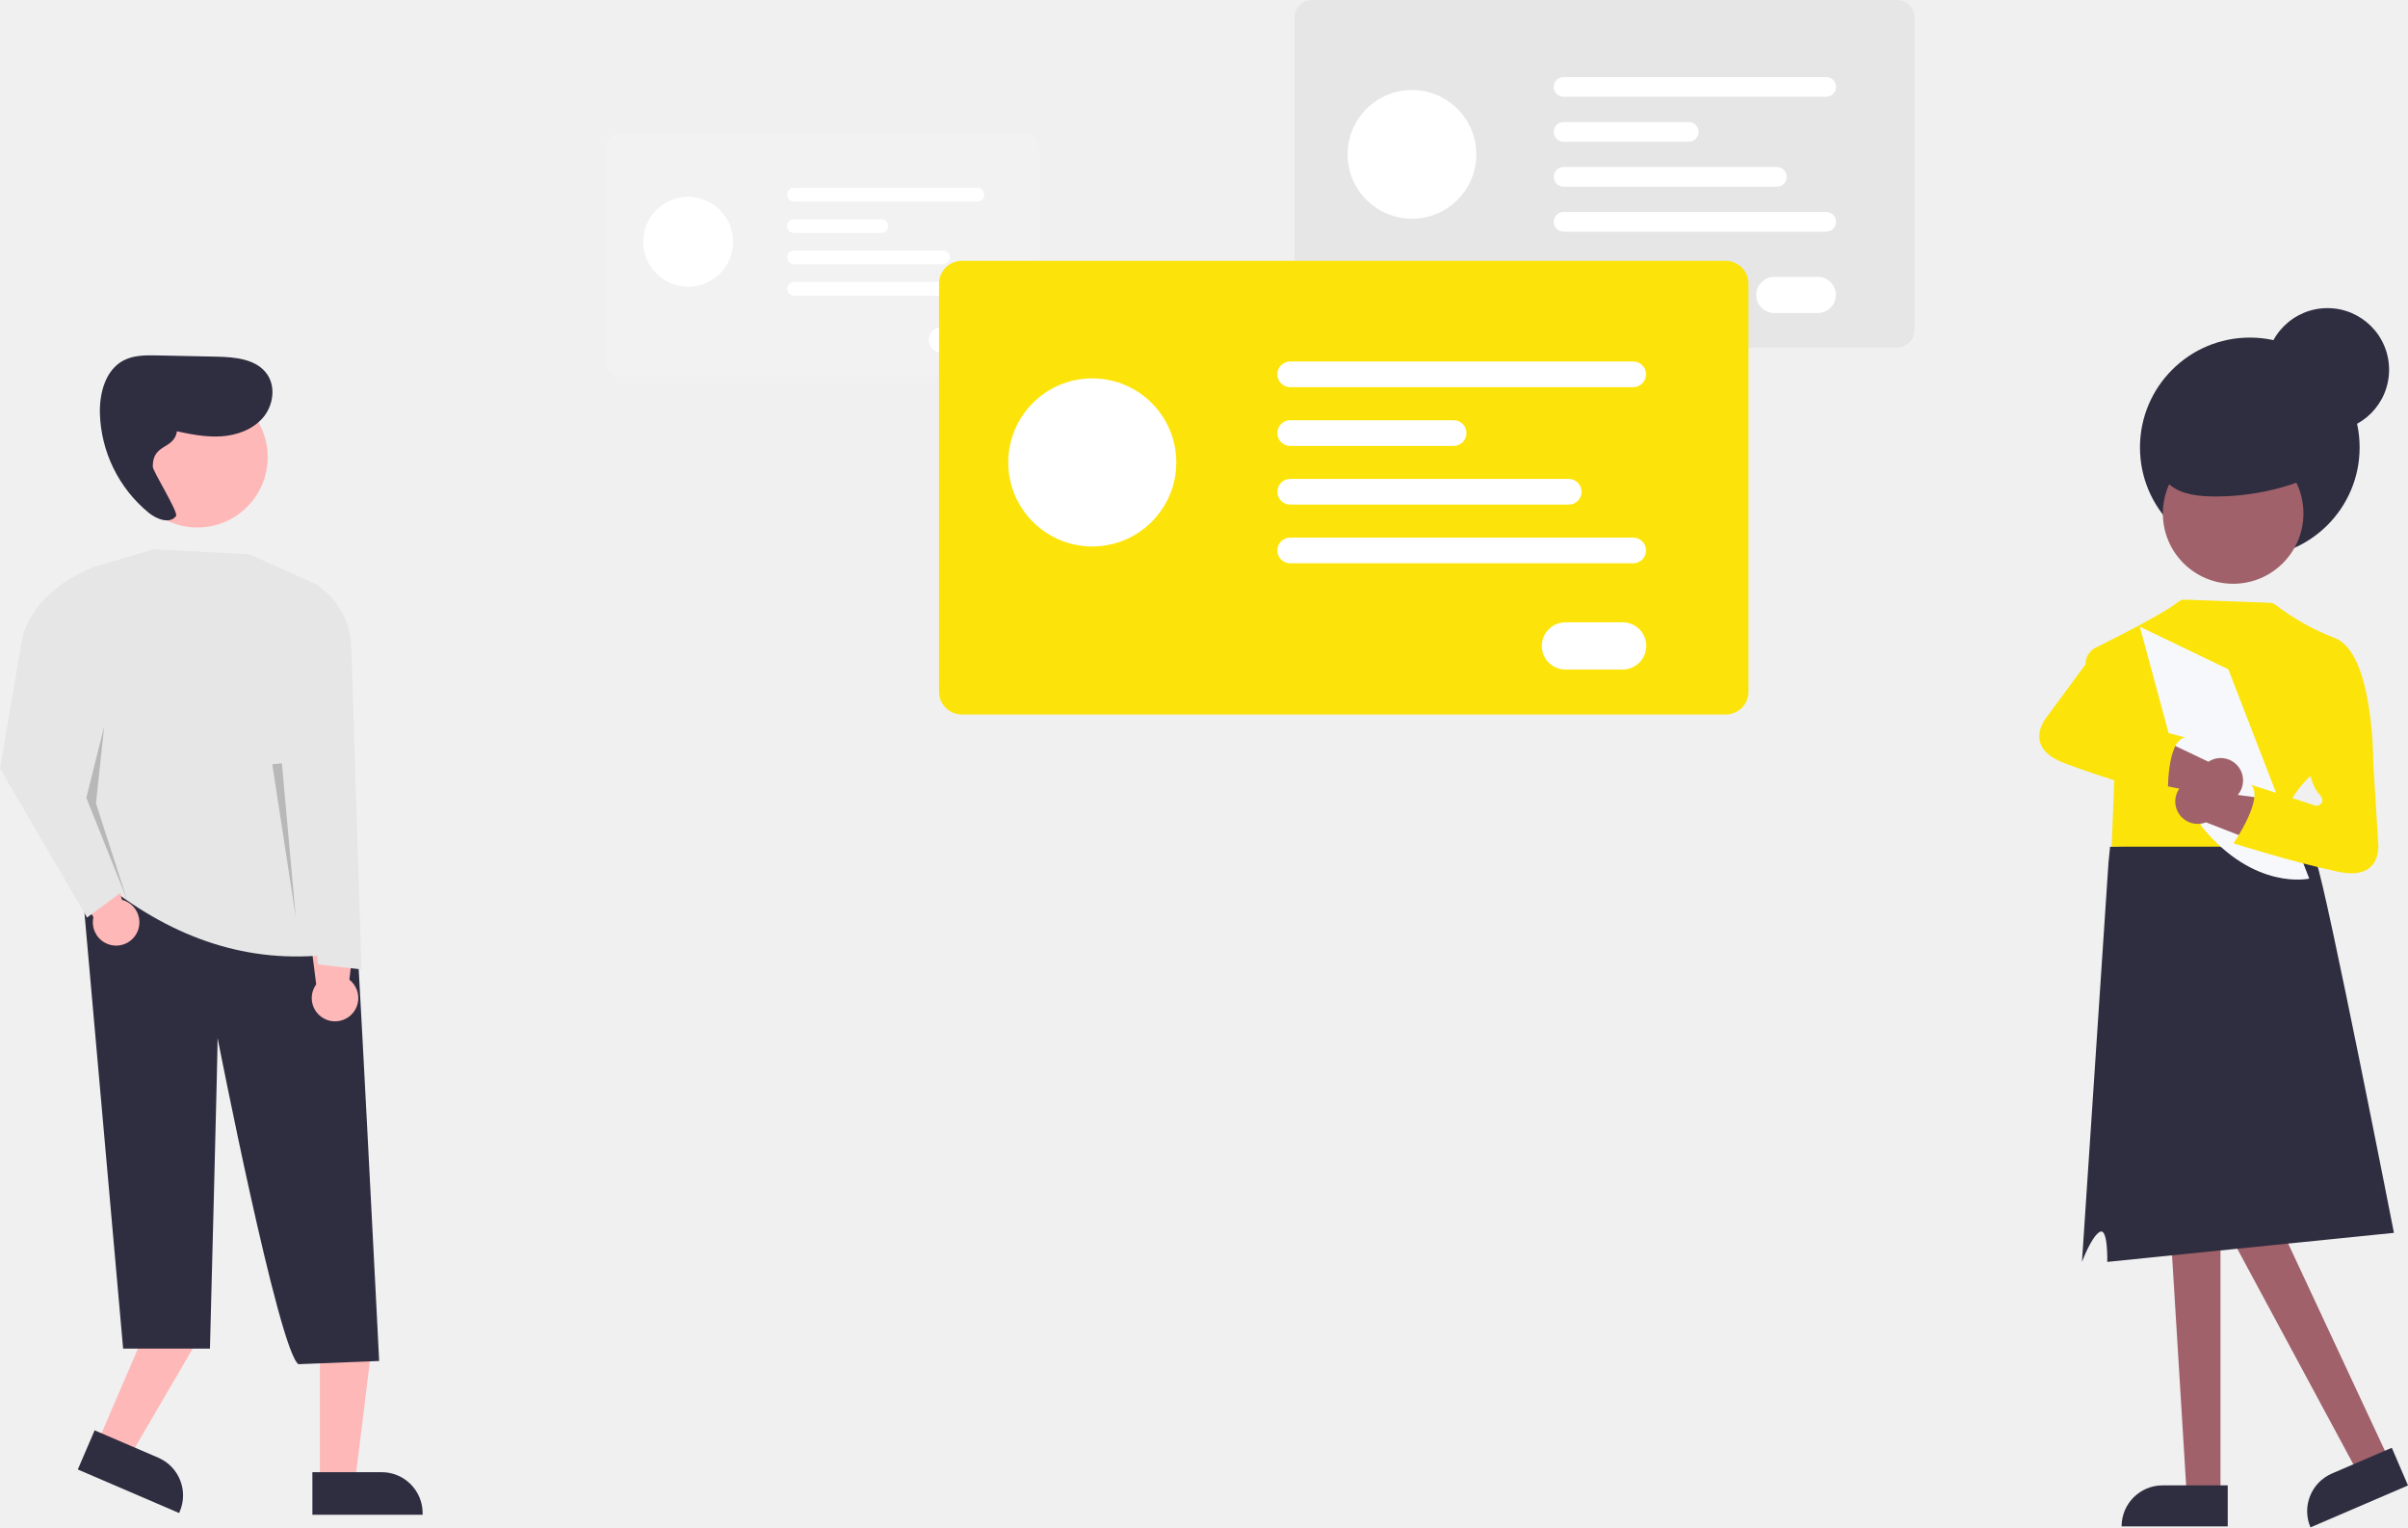
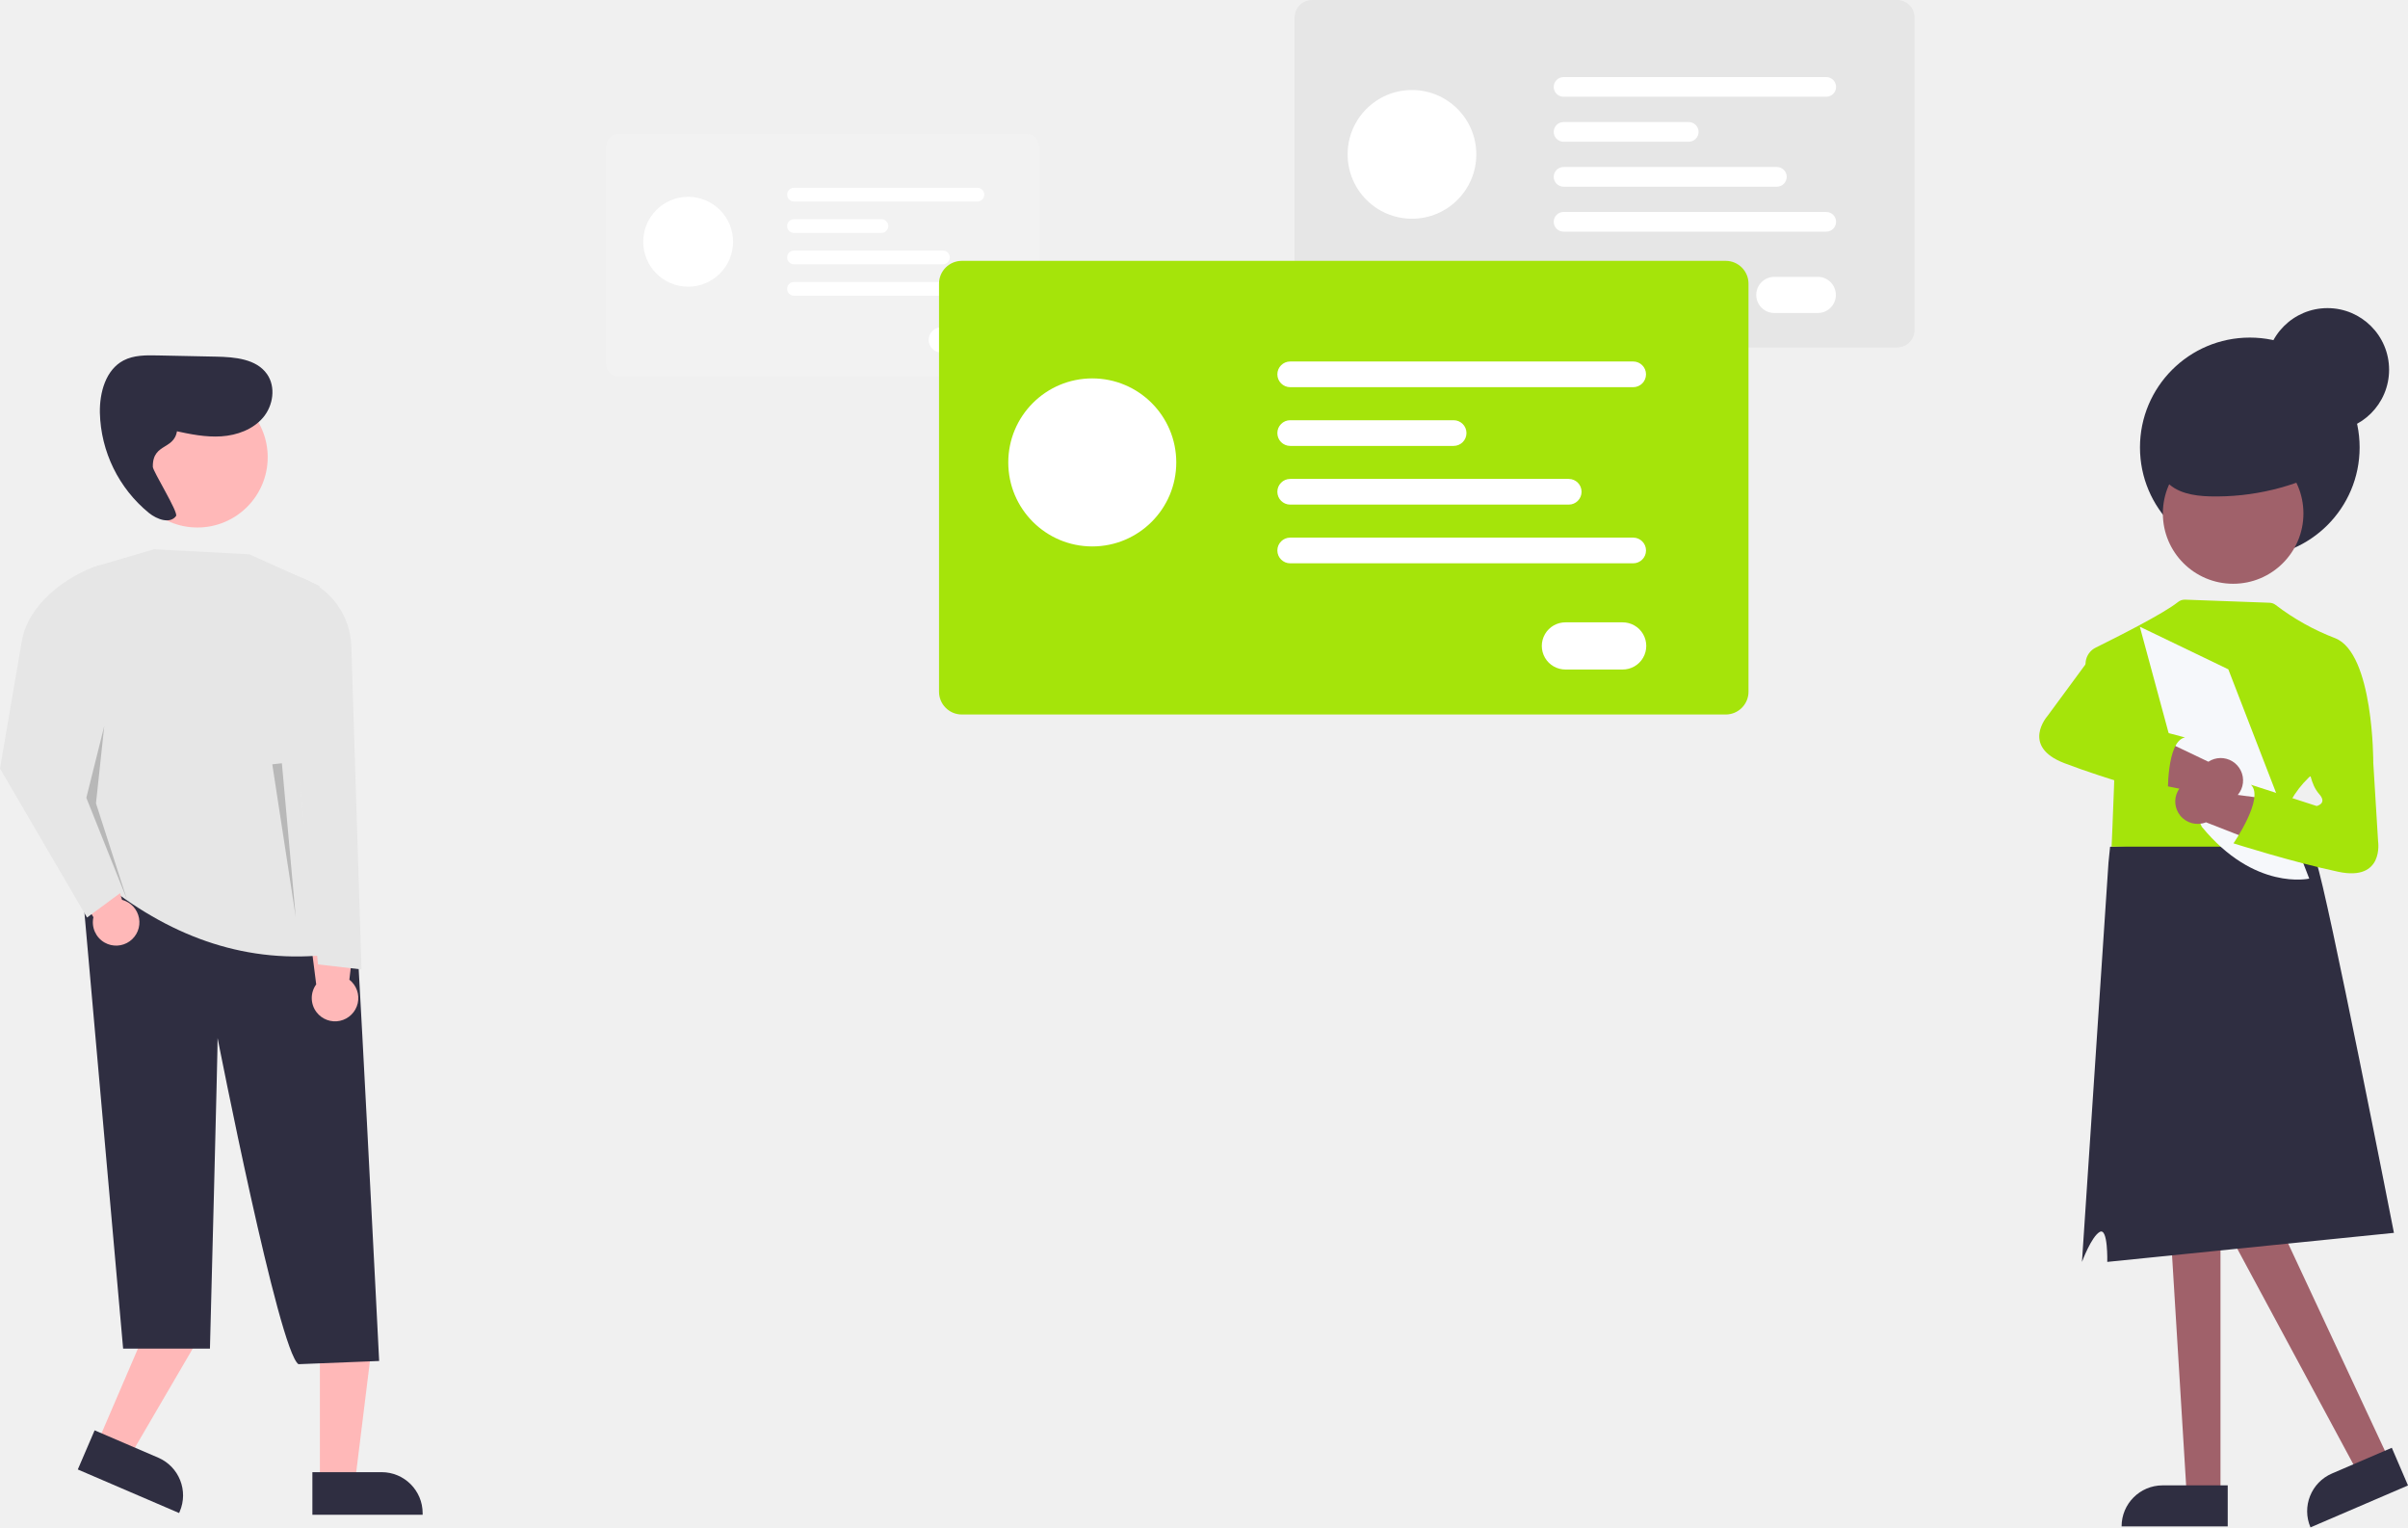
- <svg xmlns="http://www.w3.org/2000/svg" id="e415e4e1-8870-48b5-9940-d02b43ac290b" data-name="Layer 1" width="898.978" height="570.08" viewBox="0 0 898.978 570.08">
-   <defs>
-     <linearGradient id="b3748f69-0e41-4ff3-90ef-d3524a6a40c3" x1="278.848" y1="537.968" x2="278.848" y2="538.148" gradientTransform="matrix(1, 0, 0, -1, -88.27, 870.92)" gradientUnits="userSpaceOnUse">
-       <stop offset="0" stop-color="gray" stop-opacity="0.25" />
-       <stop offset="0.54" stop-color="gray" stop-opacity="0.12" />
-       <stop offset="1" stop-color="gray" stop-opacity="0.1" />
+ <svg xmlns="http://www.w3.org/2000/svg" version="1.1" viewBox="0 0 898.978 570.08" height="570.08" width="898.978" data-name="Layer 1" id="e415e4e1-8870-48b5-9940-d02b43ac290b">
+   <defs id="defs9">
+     <linearGradient gradientUnits="userSpaceOnUse" gradientTransform="matrix(1, 0, 0, -1, -88.27, 870.92)" y2="538.148" x2="278.848" y1="537.968" x1="278.848" id="b3748f69-0e41-4ff3-90ef-d3524a6a40c3">
+       <stop id="stop2" stop-opacity="0.25" stop-color="gray" offset="0" />
+       <stop id="stop4" stop-opacity="0.12" stop-color="gray" offset="0.54" />
+       <stop id="stop6" stop-opacity="0.1" stop-color="gray" offset="1" />
    </linearGradient>
  </defs>
-   <polygon points="828.975 558.002 816.367 558.002 810.367 460 828.975 460 828.975 558.002" fill="#a0616a" />
-   <path d="M807.362,554.399h24.315a0,0,0,0,1,0,0v15.309a0,0,0,0,1,0,0H792.053a0,0,0,0,1,0,0v0A15.309,15.309,0,0,1,807.362,554.399Z" fill="#2f2e41" />
-   <polygon points="891.874 544.746 880.291 549.724 830.577 457.415 847.673 450.068 891.874 544.746" fill="#a0616a" />
-   <path d="M1023.762,712.53h24.315a0,0,0,0,1,0,0v15.309a0,0,0,0,1,0,0h-39.624a0,0,0,0,1,0,0v0A15.309,15.309,0,0,1,1023.762,712.53Z" transform="translate(-351.3233 299.5617) rotate(-23.2563)" fill="#2f2e41" />
-   <path d="M858.767,294.642H640.333a6.518,6.518,0,0,1-6.51-6.51V171.47a6.518,6.518,0,0,1,6.51-6.51H858.767a6.518,6.518,0,0,1,6.51,6.51V288.131A6.518,6.518,0,0,1,858.767,294.642Z" transform="translate(-150.5108 -164.96)" fill="#e6e6e6" />
-   <circle cx="527.129" cy="57.618" r="24.019" fill="#fff" />
-   <path d="M832.302,201.072H734.236a3.672,3.672,0,0,1,0-7.345h98.066a3.672,3.672,0,0,1,0,7.345Z" transform="translate(-150.5108 -164.96)" fill="#fff" />
-   <path d="M780.964,217.86H734.236a3.672,3.672,0,0,1,0-7.345h46.728a3.672,3.672,0,1,1,0,7.345Z" transform="translate(-150.5108 -164.96)" fill="#fff" />
-   <path d="M813.874,234.641H734.236a3.672,3.672,0,0,1,0-7.345h79.638a3.672,3.672,0,0,1,0,7.345Z" transform="translate(-150.5108 -164.96)" fill="#fff" />
-   <path d="M832.302,251.422H734.236a3.672,3.672,0,0,1,0-7.345h98.066a3.672,3.672,0,0,1,0,7.345Z" transform="translate(-150.5108 -164.96)" fill="#fff" />
-   <path d="M829.231,281.782H812.993a6.744,6.744,0,1,1,0-13.487H829.231a6.744,6.744,0,0,1,0,13.487Z" transform="translate(-150.5108 -164.96)" fill="#fff" />
-   <path d="M533.883,305.507H381.367a4.551,4.551,0,0,1-4.546-4.546V219.506a4.551,4.551,0,0,1,4.546-4.546H533.883a4.551,4.551,0,0,1,4.546,4.546V300.961A4.551,4.551,0,0,1,533.883,305.507Z" transform="translate(-150.5108 -164.96)" fill="#f2f2f2" />
-   <circle cx="256.905" cy="90.231" r="16.77" fill="#fff" />
-   <path d="M515.404,240.174h-68.472a2.564,2.564,0,0,1,0-5.128h68.472a2.564,2.564,0,1,1,0,5.128Z" transform="translate(-150.5108 -164.96)" fill="#fff" />
-   <path d="M479.559,251.896H446.932a2.564,2.564,0,0,1,0-5.128h32.626a2.564,2.564,0,0,1,0,5.128Z" transform="translate(-150.5108 -164.96)" fill="#fff" />
-   <path d="M502.538,263.613h-55.605a2.564,2.564,0,0,1,0-5.128h55.605a2.564,2.564,0,0,1,0,5.128Z" transform="translate(-150.5108 -164.96)" fill="#fff" />
-   <path d="M515.404,275.33h-68.472a2.564,2.564,0,0,1,0-5.128h68.472a2.564,2.564,0,1,1,0,5.128Z" transform="translate(-150.5108 -164.96)" fill="#fff" />
-   <path d="M513.26,296.528H501.923a4.708,4.708,0,1,1,0-9.417h11.337a4.708,4.708,0,1,1,0,9.417Z" transform="translate(-150.5108 -164.96)" fill="#fff" />
-   <path d="M794.778,431.642H509.577a8.51,8.51,0,0,1-8.5-8.5V270.822a8.51,8.51,0,0,1,8.5-8.5H794.778a8.51,8.51,0,0,1,8.5,8.5V423.142A8.51,8.51,0,0,1,794.778,431.642Z" transform="translate(-150.5108 -164.96)" fill="#fce40a" />
-   <circle cx="407.777" cy="172.592" r="31.36" fill="#fff" />
-   <path d="M760.222,309.472h-128.04a4.795,4.795,0,0,1,0-9.59h128.04a4.795,4.795,0,1,1,0,9.59Z" transform="translate(-150.5108 -164.96)" fill="#fff" />
-   <path d="M693.193,331.392H632.182a4.795,4.795,0,0,1,0-9.59h61.01a4.795,4.795,0,1,1,0,9.59Z" transform="translate(-150.5108 -164.96)" fill="#fff" />
-   <path d="M736.162,353.302h-103.98a4.795,4.795,0,0,1,0-9.59h103.98a4.795,4.795,0,0,1,0,9.59Z" transform="translate(-150.5108 -164.96)" fill="#fff" />
-   <path d="M760.222,375.212h-128.04a4.795,4.795,0,0,1,0-9.59h128.04a4.795,4.795,0,1,1,0,9.59Z" transform="translate(-150.5108 -164.96)" fill="#fff" />
-   <path d="M756.213,414.852H735.012a8.805,8.805,0,1,1,0-17.609h21.2a8.805,8.805,0,1,1,0,17.609Z" transform="translate(-150.5108 -164.96)" fill="#fff" />
-   <path d="M1044.238,625.112s-24.99-127.42-28.93-138.16c-2.17-5.87-3.6-10.14-3.6-10.14l-73.44,4.2-.6,5.94-9.9,149.02s3.5-9.47,6.64-11.21,2.81,11.19,2.81,11.19" transform="translate(-150.5108 -164.96)" fill="#2f2e41" />
-   <path d="M938.83,480.96h64.279c-1.804-6.459,0-12.445,2.579-17.038a37.63,37.63,0,0,1,6.73-8.736l.441-.395,22.459-4.98,1.208-.263s.178-40.805-14.265-46.405a88.309,88.309,0,0,1-22.137-12.364,3.971,3.971,0,0,0-2.323-.851L966.272,388.775a4.02,4.02,0,0,0-2.671.898c-5.212,4.191-21.789,12.605-30.701,17.006a6.786,6.786,0,0,0-3.219,8.802c3.559,8.172,9.606,21.839,10.242,21.839C940.828,437.32,938.83,480.96,938.83,480.96Z" transform="translate(-150.5108 -164.96)" fill="#fce40a" />
-   <path d="M982.41,414.778l30.209,78.115s-20.423,4.709-40.122-19.366l-7.109-15.517-16.017-59.138Z" transform="translate(-150.5108 -164.96)" fill="#f6f8fb" />
-   <circle cx="839.918" cy="167" r="41" fill="#2f2e41" />
-   <path d="M964.421,469.329a8.37,8.37,0,0,0,9.655,2.547l21.965,8.595,7.318-16.546-24.749-3.196a8.365,8.365,0,1,0-14.189,8.6Z" transform="translate(-150.5108 -164.96)" fill="#a0616a" />
-   <circle cx="833.701" cy="191.645" r="26.239" fill="#a0616a" />
-   <path d="M1021.111,339.226a90.609,90.609,0,0,1-45.542,11.004c-6.083-.158-12.786-1.264-16.639-5.975-4.347-5.315-3.259-13.62.934-19.057s10.754-8.503,17.298-10.581c6.192-1.967,12.827-3.234,19.177-1.859a23.879,23.879,0,0,1,17.304,31.724" transform="translate(-150.5108 -164.96)" fill="#2f2e41" />
-   <circle cx="868.918" cy="138" r="23" fill="#2f2e41" />
-   <path d="M1027.667,438.706l8.852,10.842,1.804,29.429s2.323,14.986-14.807,11.377-39.178-10.627-39.178-10.627,11.732-17.005,6.496-21.877l24.558,7.946s4.151-.906.898-4.515-3.826-10.114-3.826-10.114Z" transform="translate(-150.5108 -164.96)" fill="#fce40a" />
-   <path d="M982.213,464.186a8.37,8.37,0,0,1-9.492-3.098l-23.114-4.696,2.829-17.87,22.524,10.742a8.365,8.365,0,1,1,7.253,14.922Z" transform="translate(-150.5108 -164.96)" fill="#a0616a" />
-   <path d="M951.707,422.865s-4.011,5.154-8.701,6.421-1.695,4.28-1.695,4.28l24.94,6.648c-7.041,1.252-6.411,21.902-6.411,21.902s-22.328-6.066-38.676-12.328-6.267-17.59-6.267-17.59l17.482-23.743,13.318-4.306Z" transform="translate(-150.5108 -164.96)" fill="#fce40a" />
-   <polygon points="36.427 538.404 48.46 543.575 74.133 499.623 56.374 491.99 36.427 538.404" fill="#ffb8b8" />
-   <path d="M181.025,706.298h41.163a0,0,0,0,1,0,0v15.904a0,0,0,0,1,0,0H196.334a15.309,15.309,0,0,1-15.309-15.309v-.595A0,0,0,0,1,181.025,706.298Z" transform="translate(-45.69774 1285.108) rotate(-156.7437)" fill="#2f2e41" />
-   <polygon points="119.429 553.213 132.527 553.213 138.76 502.695 119.429 502.695 119.429 553.213" fill="#ffb8b8" />
-   <path d="M267.134,714.431h41.163a0,0,0,0,1,0,0V730.335a0,0,0,0,1,0,0H282.443a15.309,15.309,0,0,1-15.309-15.309v-.595A0,0,0,0,1,267.134,714.431Z" transform="translate(424.9191 1279.806) rotate(-180)" fill="#2f2e41" />
-   <g opacity="0.1">
-     <path d="M190.208,332.752l.74.16A1,1,0,0,0,190.208,332.752Z" transform="translate(-150.5108 -164.96)" fill="url(#b3748f69-0e41-4ff3-90ef-d3524a6a40c3)" />
+   <polygon id="polygon11" fill="#a0616a" points="828.975 558.002 816.367 558.002 810.367 460 828.975 460 828.975 558.002" />
+   <path id="path13" fill="#2f2e41" d="M807.362,554.399h24.315a0,0,0,0,1,0,0v15.309a0,0,0,0,1,0,0H792.053a0,0,0,0,1,0,0v0A15.309,15.309,0,0,1,807.362,554.399Z" />
+   <polygon id="polygon15" fill="#a0616a" points="891.874 544.746 880.291 549.724 830.577 457.415 847.673 450.068 891.874 544.746" />
+   <path id="path17" fill="#2f2e41" transform="translate(-351.3233 299.5617) rotate(-23.2563)" d="M1023.762,712.53h24.315a0,0,0,0,1,0,0v15.309a0,0,0,0,1,0,0h-39.624a0,0,0,0,1,0,0v0A15.309,15.309,0,0,1,1023.762,712.53Z" />
+   <path id="path19" fill="#e6e6e6" transform="translate(-150.5108 -164.96)" d="M858.767,294.642H640.333a6.518,6.518,0,0,1-6.51-6.51V171.47a6.518,6.518,0,0,1,6.51-6.51H858.767a6.518,6.518,0,0,1,6.51,6.51V288.131A6.518,6.518,0,0,1,858.767,294.642Z" />
+   <circle id="circle21" fill="#fff" r="24.019" cy="57.618" cx="527.129" />
+   <path id="path23" fill="#fff" transform="translate(-150.5108 -164.96)" d="M832.302,201.072H734.236a3.672,3.672,0,0,1,0-7.345h98.066a3.672,3.672,0,0,1,0,7.345Z" />
+   <path id="path25" fill="#fff" transform="translate(-150.5108 -164.96)" d="M780.964,217.86H734.236a3.672,3.672,0,0,1,0-7.345h46.728a3.672,3.672,0,1,1,0,7.345Z" />
+   <path id="path27" fill="#fff" transform="translate(-150.5108 -164.96)" d="M813.874,234.641H734.236a3.672,3.672,0,0,1,0-7.345h79.638a3.672,3.672,0,0,1,0,7.345Z" />
+   <path id="path29" fill="#fff" transform="translate(-150.5108 -164.96)" d="M832.302,251.422H734.236a3.672,3.672,0,0,1,0-7.345h98.066a3.672,3.672,0,0,1,0,7.345Z" />
+   <path id="path31" fill="#fff" transform="translate(-150.5108 -164.96)" d="M829.231,281.782H812.993a6.744,6.744,0,1,1,0-13.487H829.231a6.744,6.744,0,0,1,0,13.487Z" />
+   <path id="path33" fill="#f2f2f2" transform="translate(-150.5108 -164.96)" d="M533.883,305.507H381.367a4.551,4.551,0,0,1-4.546-4.546V219.506a4.551,4.551,0,0,1,4.546-4.546H533.883a4.551,4.551,0,0,1,4.546,4.546V300.961A4.551,4.551,0,0,1,533.883,305.507Z" />
+   <circle id="circle35" fill="#fff" r="16.77" cy="90.231" cx="256.905" />
+   <path id="path37" fill="#fff" transform="translate(-150.5108 -164.96)" d="M515.404,240.174h-68.472a2.564,2.564,0,0,1,0-5.128h68.472a2.564,2.564,0,1,1,0,5.128Z" />
+   <path id="path39" fill="#fff" transform="translate(-150.5108 -164.96)" d="M479.559,251.896H446.932a2.564,2.564,0,0,1,0-5.128h32.626a2.564,2.564,0,0,1,0,5.128Z" />
+   <path id="path41" fill="#fff" transform="translate(-150.5108 -164.96)" d="M502.538,263.613h-55.605a2.564,2.564,0,0,1,0-5.128h55.605a2.564,2.564,0,0,1,0,5.128Z" />
+   <path id="path43" fill="#fff" transform="translate(-150.5108 -164.96)" d="M515.404,275.33h-68.472a2.564,2.564,0,0,1,0-5.128h68.472a2.564,2.564,0,1,1,0,5.128Z" />
+   <path id="path45" fill="#fff" transform="translate(-150.5108 -164.96)" d="M513.26,296.528H501.923a4.708,4.708,0,1,1,0-9.417h11.337a4.708,4.708,0,1,1,0,9.417Z" />
+   <path style="fill:#a5e40a;fill-opacity:1" id="path47" fill="#fce40a" transform="translate(-150.5108 -164.96)" d="M794.778,431.642H509.577a8.51,8.51,0,0,1-8.5-8.5V270.822a8.51,8.51,0,0,1,8.5-8.5H794.778a8.51,8.51,0,0,1,8.5,8.5V423.142A8.51,8.51,0,0,1,794.778,431.642Z" />
+   <circle id="circle49" fill="#fff" r="31.36" cy="172.592" cx="407.777" />
+   <path id="path51" fill="#fff" transform="translate(-150.5108 -164.96)" d="M760.222,309.472h-128.04a4.795,4.795,0,0,1,0-9.59h128.04a4.795,4.795,0,1,1,0,9.59Z" />
+   <path id="path53" fill="#fff" transform="translate(-150.5108 -164.96)" d="M693.193,331.392H632.182a4.795,4.795,0,0,1,0-9.59h61.01a4.795,4.795,0,1,1,0,9.59Z" />
+   <path id="path55" fill="#fff" transform="translate(-150.5108 -164.96)" d="M736.162,353.302h-103.98a4.795,4.795,0,0,1,0-9.59h103.98a4.795,4.795,0,0,1,0,9.59Z" />
+   <path id="path57" fill="#fff" transform="translate(-150.5108 -164.96)" d="M760.222,375.212h-128.04a4.795,4.795,0,0,1,0-9.59h128.04a4.795,4.795,0,1,1,0,9.59Z" />
+   <path id="path59" fill="#fff" transform="translate(-150.5108 -164.96)" d="M756.213,414.852H735.012a8.805,8.805,0,1,1,0-17.609h21.2a8.805,8.805,0,1,1,0,17.609Z" />
+   <path id="path61" fill="#2f2e41" transform="translate(-150.5108 -164.96)" d="M1044.238,625.112s-24.99-127.42-28.93-138.16c-2.17-5.87-3.6-10.14-3.6-10.14l-73.44,4.2-.6,5.94-9.9,149.02s3.5-9.47,6.64-11.21,2.81,11.19,2.81,11.19" />
+   <path style="fill:#a5e40a;fill-opacity:1" id="path63" fill="#fce40a" transform="translate(-150.5108 -164.96)" d="M938.83,480.96h64.279c-1.804-6.459,0-12.445,2.579-17.038a37.63,37.63,0,0,1,6.73-8.736l.441-.395,22.459-4.98,1.208-.263s.178-40.805-14.265-46.405a88.309,88.309,0,0,1-22.137-12.364,3.971,3.971,0,0,0-2.323-.851L966.272,388.775a4.02,4.02,0,0,0-2.671.898c-5.212,4.191-21.789,12.605-30.701,17.006a6.786,6.786,0,0,0-3.219,8.802c3.559,8.172,9.606,21.839,10.242,21.839C940.828,437.32,938.83,480.96,938.83,480.96Z" />
+   <path id="path65" fill="#f6f8fb" transform="translate(-150.5108 -164.96)" d="M982.41,414.778l30.209,78.115s-20.423,4.709-40.122-19.366l-7.109-15.517-16.017-59.138Z" />
+   <circle id="circle67" fill="#2f2e41" r="41" cy="167" cx="839.918" />
+   <path id="path69" fill="#a0616a" transform="translate(-150.5108 -164.96)" d="M964.421,469.329a8.37,8.37,0,0,0,9.655,2.547l21.965,8.595,7.318-16.546-24.749-3.196a8.365,8.365,0,1,0-14.189,8.6Z" />
+   <circle id="circle71" fill="#a0616a" r="26.239" cy="191.645" cx="833.701" />
+   <path id="path73" fill="#2f2e41" transform="translate(-150.5108 -164.96)" d="M1021.111,339.226a90.609,90.609,0,0,1-45.542,11.004c-6.083-.158-12.786-1.264-16.639-5.975-4.347-5.315-3.259-13.62.934-19.057s10.754-8.503,17.298-10.581c6.192-1.967,12.827-3.234,19.177-1.859a23.879,23.879,0,0,1,17.304,31.724" />
+   <circle id="circle75" fill="#2f2e41" r="23" cy="138" cx="868.918" />
+   <path style="fill:#a5e40a;fill-opacity:1" id="path77" fill="#fce40a" transform="translate(-150.5108 -164.96)" d="M1027.667,438.706l8.852,10.842,1.804,29.429s2.323,14.986-14.807,11.377-39.178-10.627-39.178-10.627,11.732-17.005,6.496-21.877l24.558,7.946s4.151-.906.898-4.515-3.826-10.114-3.826-10.114Z" />
+   <path id="path79" fill="#a0616a" transform="translate(-150.5108 -164.96)" d="M982.213,464.186a8.37,8.37,0,0,1-9.492-3.098l-23.114-4.696,2.829-17.87,22.524,10.742a8.365,8.365,0,1,1,7.253,14.922Z" />
+   <path style="fill:#a5e40a;fill-opacity:1" id="path81" fill="#fce40a" transform="translate(-150.5108 -164.96)" d="M951.707,422.865s-4.011,5.154-8.701,6.421-1.695,4.28-1.695,4.28l24.94,6.648c-7.041,1.252-6.411,21.902-6.411,21.902s-22.328-6.066-38.676-12.328-6.267-17.59-6.267-17.59l17.482-23.743,13.318-4.306Z" />
+   <polygon id="polygon83" fill="#ffb8b8" points="36.427 538.404 48.46 543.575 74.133 499.623 56.374 491.99 36.427 538.404" />
+   <path id="path85" fill="#2f2e41" transform="translate(-45.69774 1285.108) rotate(-156.7437)" d="M181.025,706.298h41.163a0,0,0,0,1,0,0v15.904a0,0,0,0,1,0,0H196.334a15.309,15.309,0,0,1-15.309-15.309v-.595A0,0,0,0,1,181.025,706.298Z" />
+   <polygon id="polygon87" fill="#ffb8b8" points="119.429 553.213 132.527 553.213 138.76 502.695 119.429 502.695 119.429 553.213" />
+   <path id="path89" fill="#2f2e41" transform="translate(424.9191 1279.806) rotate(-180)" d="M267.134,714.431h41.163a0,0,0,0,1,0,0V730.335a0,0,0,0,1,0,0H282.443a15.309,15.309,0,0,1-15.309-15.309v-.595A0,0,0,0,1,267.134,714.431Z" />
+   <g id="g93" opacity="0.1">
+     <path id="path91" fill="url(#b3748f69-0e41-4ff3-90ef-d3524a6a40c3)" transform="translate(-150.5108 -164.96)" d="M190.208,332.752l.74.16A1,1,0,0,0,190.208,332.752Z" />
  </g>
-   <path d="M292.06,672.936l-30.126,1.195c-7.355-4.945-30.189-121.752-30.189-121.752.156.904-2.857,115.935-2.857,115.935H196.476l-15.924-179.379,17.576,7.077s80.481-6.526,84.231-1.882C283.148,495.644,292.06,672.936,292.06,672.936Z" transform="translate(-150.5108 -164.96)" fill="#2f2e41" />
-   <circle cx="73.701" cy="170.645" r="26.239" fill="#ffb8b8" />
-   <path d="M268.673,542.738a8.695,8.695,0,0,1-.114-10.372l-3.082-24.308,18.526-3.171L280.939,530.629a8.69,8.69,0,1,1-12.266,12.109Z" transform="translate(-150.5108 -164.96)" fill="#ffb8b8" />
-   <path d="M228.187,318.005l.578.125A.806.806,0,0,0,228.187,318.005Z" transform="translate(-150.5108 -164.96)" fill="#e1e7ef" />
-   <path d="M215.787,325.77c5.713,1.248,11.526,2.438,17.36,2.05s11.785-2.548,15.574-7.002,4.837-11.447,1.474-16.231c-3.999-5.688-12.017-6.37-18.968-6.514l-21.904-.454c-4.328-.09-8.869-.132-12.702,1.88-6.659,3.495-8.958,11.984-8.825,19.503a49.883,49.883,0,0,0,18.329,37.425c2.964,2.386,7.845,4.2,10.105,1.138.985-1.335-8.635-16.699-8.662-18.358-.161-9.643,9.31-5.715,9.148-15.359" transform="translate(-150.5108 -164.96)" fill="#2f2e41" />
-   <path d="M190.5,495.552c24.969,19.527,52.53,29.37,83.728,25.618-13.176-46.264-17.085-92.178-4.374-137.464l-26.243-11.872L207.996,369.96l-21.44,6.306a14.336,14.336,0,0,0-10.284,14.035C177.029,428.922,180.577,465.065,190.5,495.552Z" transform="translate(-150.5108 -164.96)" fill="#e6e6e6" />
-   <path d="M269.23,524.919l16.246,1.875L281.672,406.159a28.08,28.08,0,0,0-17.266-25.035l-5.798-2.416,1.562,56.548Z" transform="translate(-150.5108 -164.96)" fill="#e6e6e6" />
-   <path d="M189.598,516.782a8.695,8.695,0,0,1-4.21-9.48l-12.45-21.104,15.758-10.244,7.374,24.853a8.69,8.69,0,1,1-6.472,15.975Z" transform="translate(-150.5108 -164.96)" fill="#ffb8b8" />
-   <path d="M183.002,507.424l15.21-11.218-16.46-48.766,5.936-71.544h0c-12.895,4.053-26.74,14.939-29.02,28.262l-8.157,47.656Z" transform="translate(-150.5108 -164.96)" fill="#e6e6e6" />
-   <polygon points="38.925 270.993 32.23 297.771 47.422 335.77 35.835 299.831 38.925 270.993" opacity="0.2" />
-   <polygon points="105.236 284.875 110.404 342.256 101.653 285.275 105.236 284.875" opacity="0.2" />
+   <path id="path95" fill="#2f2e41" transform="translate(-150.5108 -164.96)" d="M292.06,672.936l-30.126,1.195c-7.355-4.945-30.189-121.752-30.189-121.752.156.904-2.857,115.935-2.857,115.935H196.476l-15.924-179.379,17.576,7.077s80.481-6.526,84.231-1.882C283.148,495.644,292.06,672.936,292.06,672.936Z" />
+   <circle id="circle97" fill="#ffb8b8" r="26.239" cy="170.645" cx="73.701" />
+   <path id="path99" fill="#ffb8b8" transform="translate(-150.5108 -164.96)" d="M268.673,542.738a8.695,8.695,0,0,1-.114-10.372l-3.082-24.308,18.526-3.171L280.939,530.629a8.69,8.69,0,1,1-12.266,12.109Z" />
+   <path id="path101" fill="#e1e7ef" transform="translate(-150.5108 -164.96)" d="M228.187,318.005l.578.125A.806.806,0,0,0,228.187,318.005Z" />
+   <path id="path103" fill="#2f2e41" transform="translate(-150.5108 -164.96)" d="M215.787,325.77c5.713,1.248,11.526,2.438,17.36,2.05s11.785-2.548,15.574-7.002,4.837-11.447,1.474-16.231c-3.999-5.688-12.017-6.37-18.968-6.514l-21.904-.454c-4.328-.09-8.869-.132-12.702,1.88-6.659,3.495-8.958,11.984-8.825,19.503a49.883,49.883,0,0,0,18.329,37.425c2.964,2.386,7.845,4.2,10.105,1.138.985-1.335-8.635-16.699-8.662-18.358-.161-9.643,9.31-5.715,9.148-15.359" />
+   <path id="path105" fill="#e6e6e6" transform="translate(-150.5108 -164.96)" d="M190.5,495.552c24.969,19.527,52.53,29.37,83.728,25.618-13.176-46.264-17.085-92.178-4.374-137.464l-26.243-11.872L207.996,369.96l-21.44,6.306a14.336,14.336,0,0,0-10.284,14.035C177.029,428.922,180.577,465.065,190.5,495.552Z" />
+   <path id="path107" fill="#e6e6e6" transform="translate(-150.5108 -164.96)" d="M269.23,524.919l16.246,1.875L281.672,406.159a28.08,28.08,0,0,0-17.266-25.035l-5.798-2.416,1.562,56.548Z" />
+   <path id="path109" fill="#ffb8b8" transform="translate(-150.5108 -164.96)" d="M189.598,516.782a8.695,8.695,0,0,1-4.21-9.48l-12.45-21.104,15.758-10.244,7.374,24.853a8.69,8.69,0,1,1-6.472,15.975Z" />
+   <path id="path111" fill="#e6e6e6" transform="translate(-150.5108 -164.96)" d="M183.002,507.424l15.21-11.218-16.46-48.766,5.936-71.544h0c-12.895,4.053-26.74,14.939-29.02,28.262l-8.157,47.656Z" />
+   <polygon id="polygon113" opacity="0.2" points="38.925 270.993 32.23 297.771 47.422 335.77 35.835 299.831 38.925 270.993" />
+   <polygon id="polygon115" opacity="0.2" points="105.236 284.875 110.404 342.256 101.653 285.275 105.236 284.875" />
</svg>
